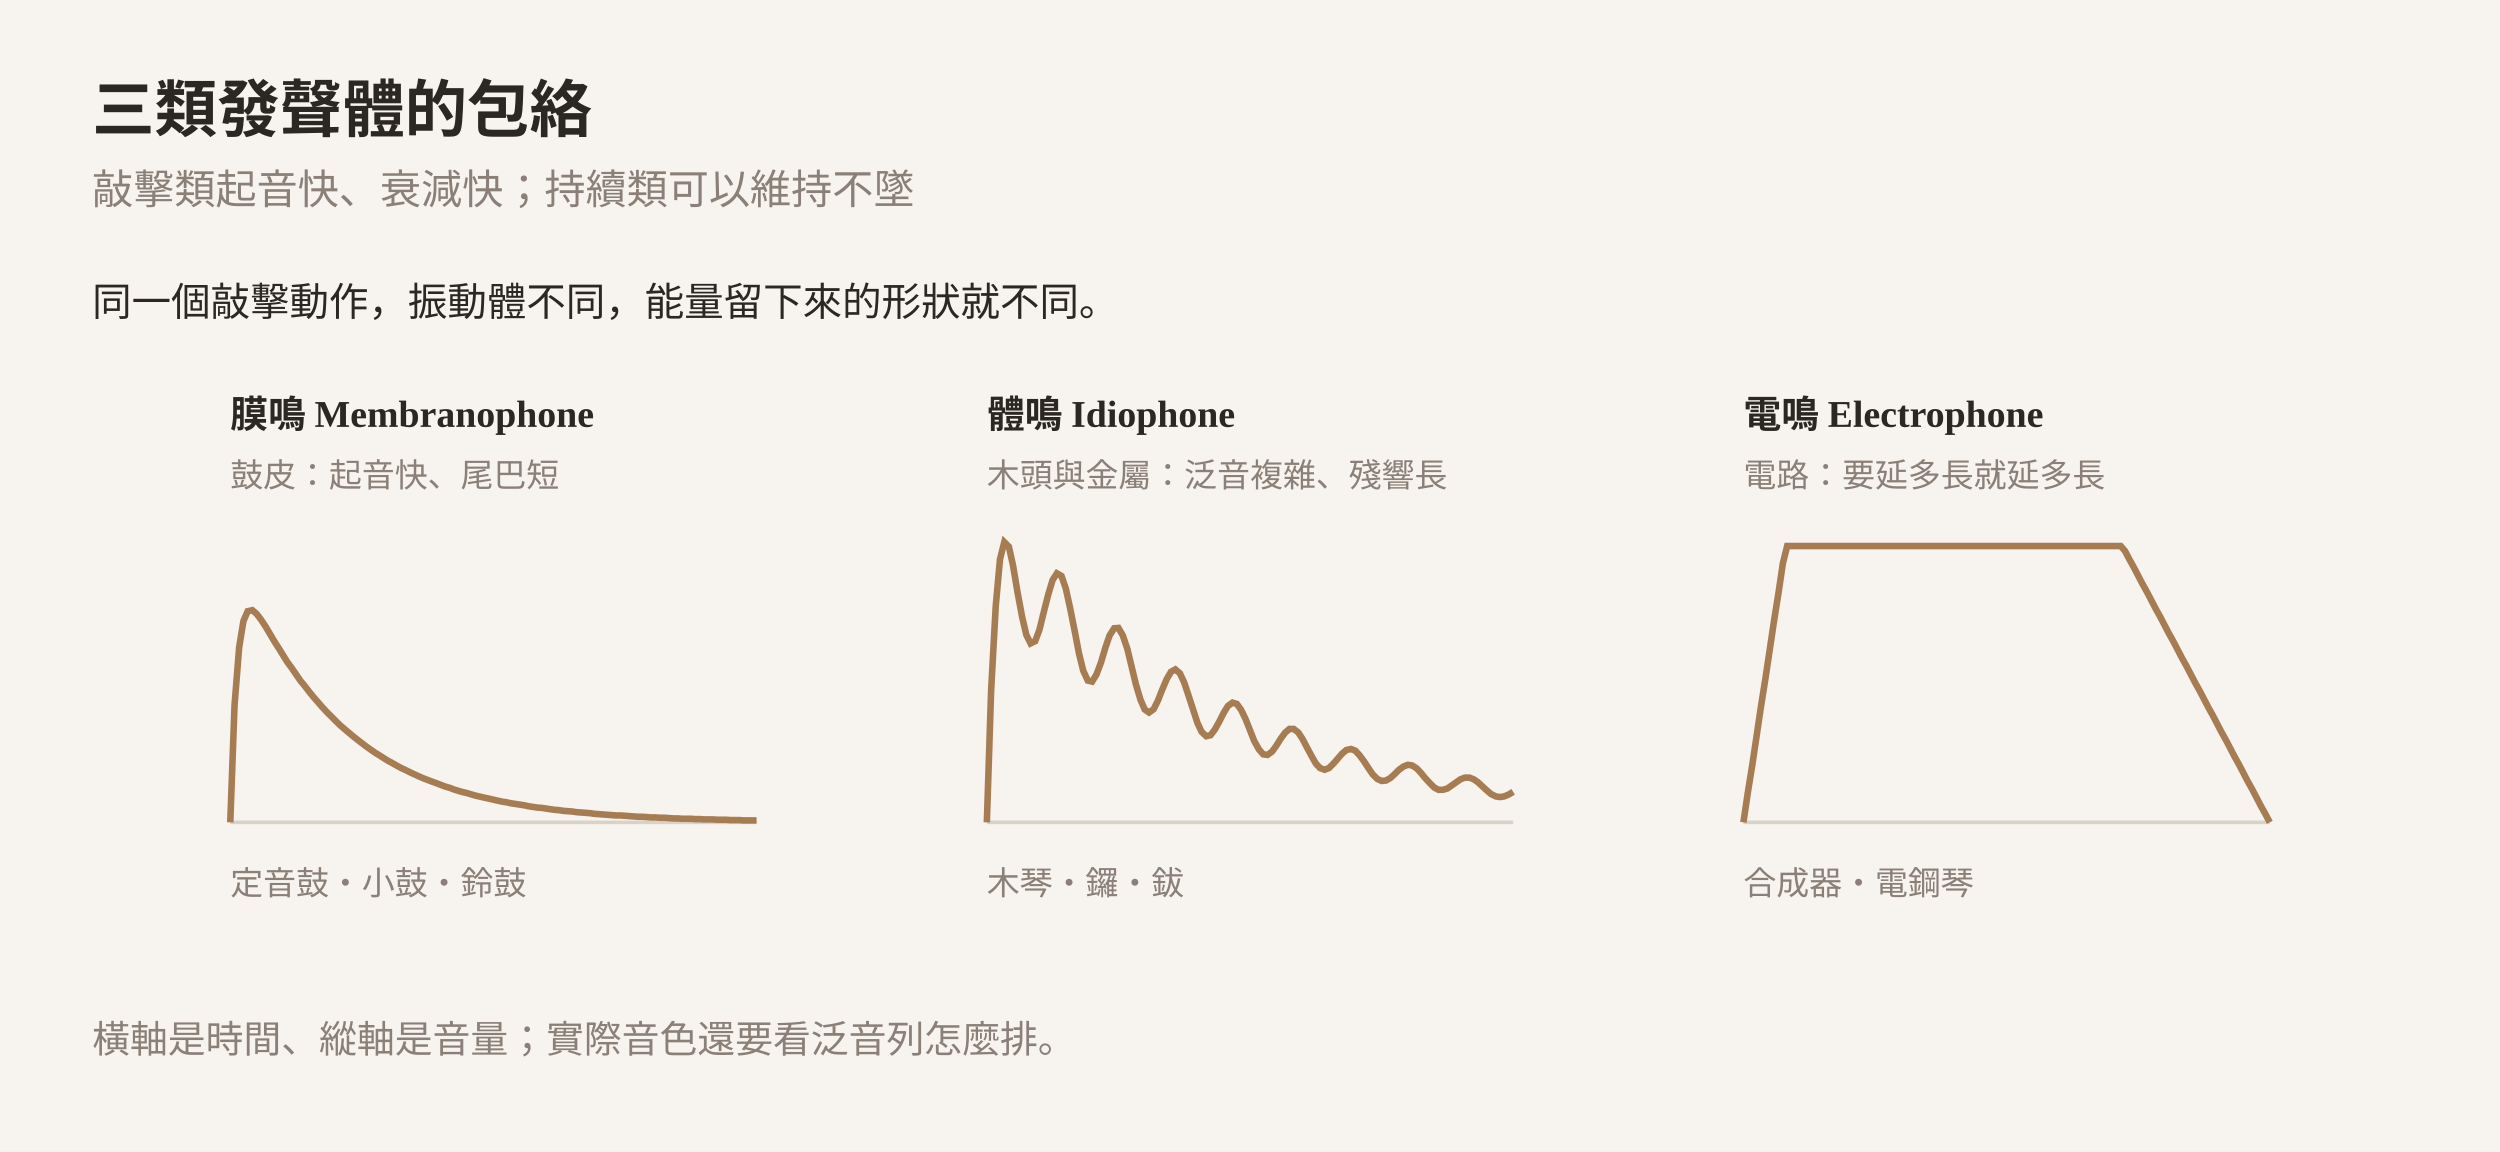
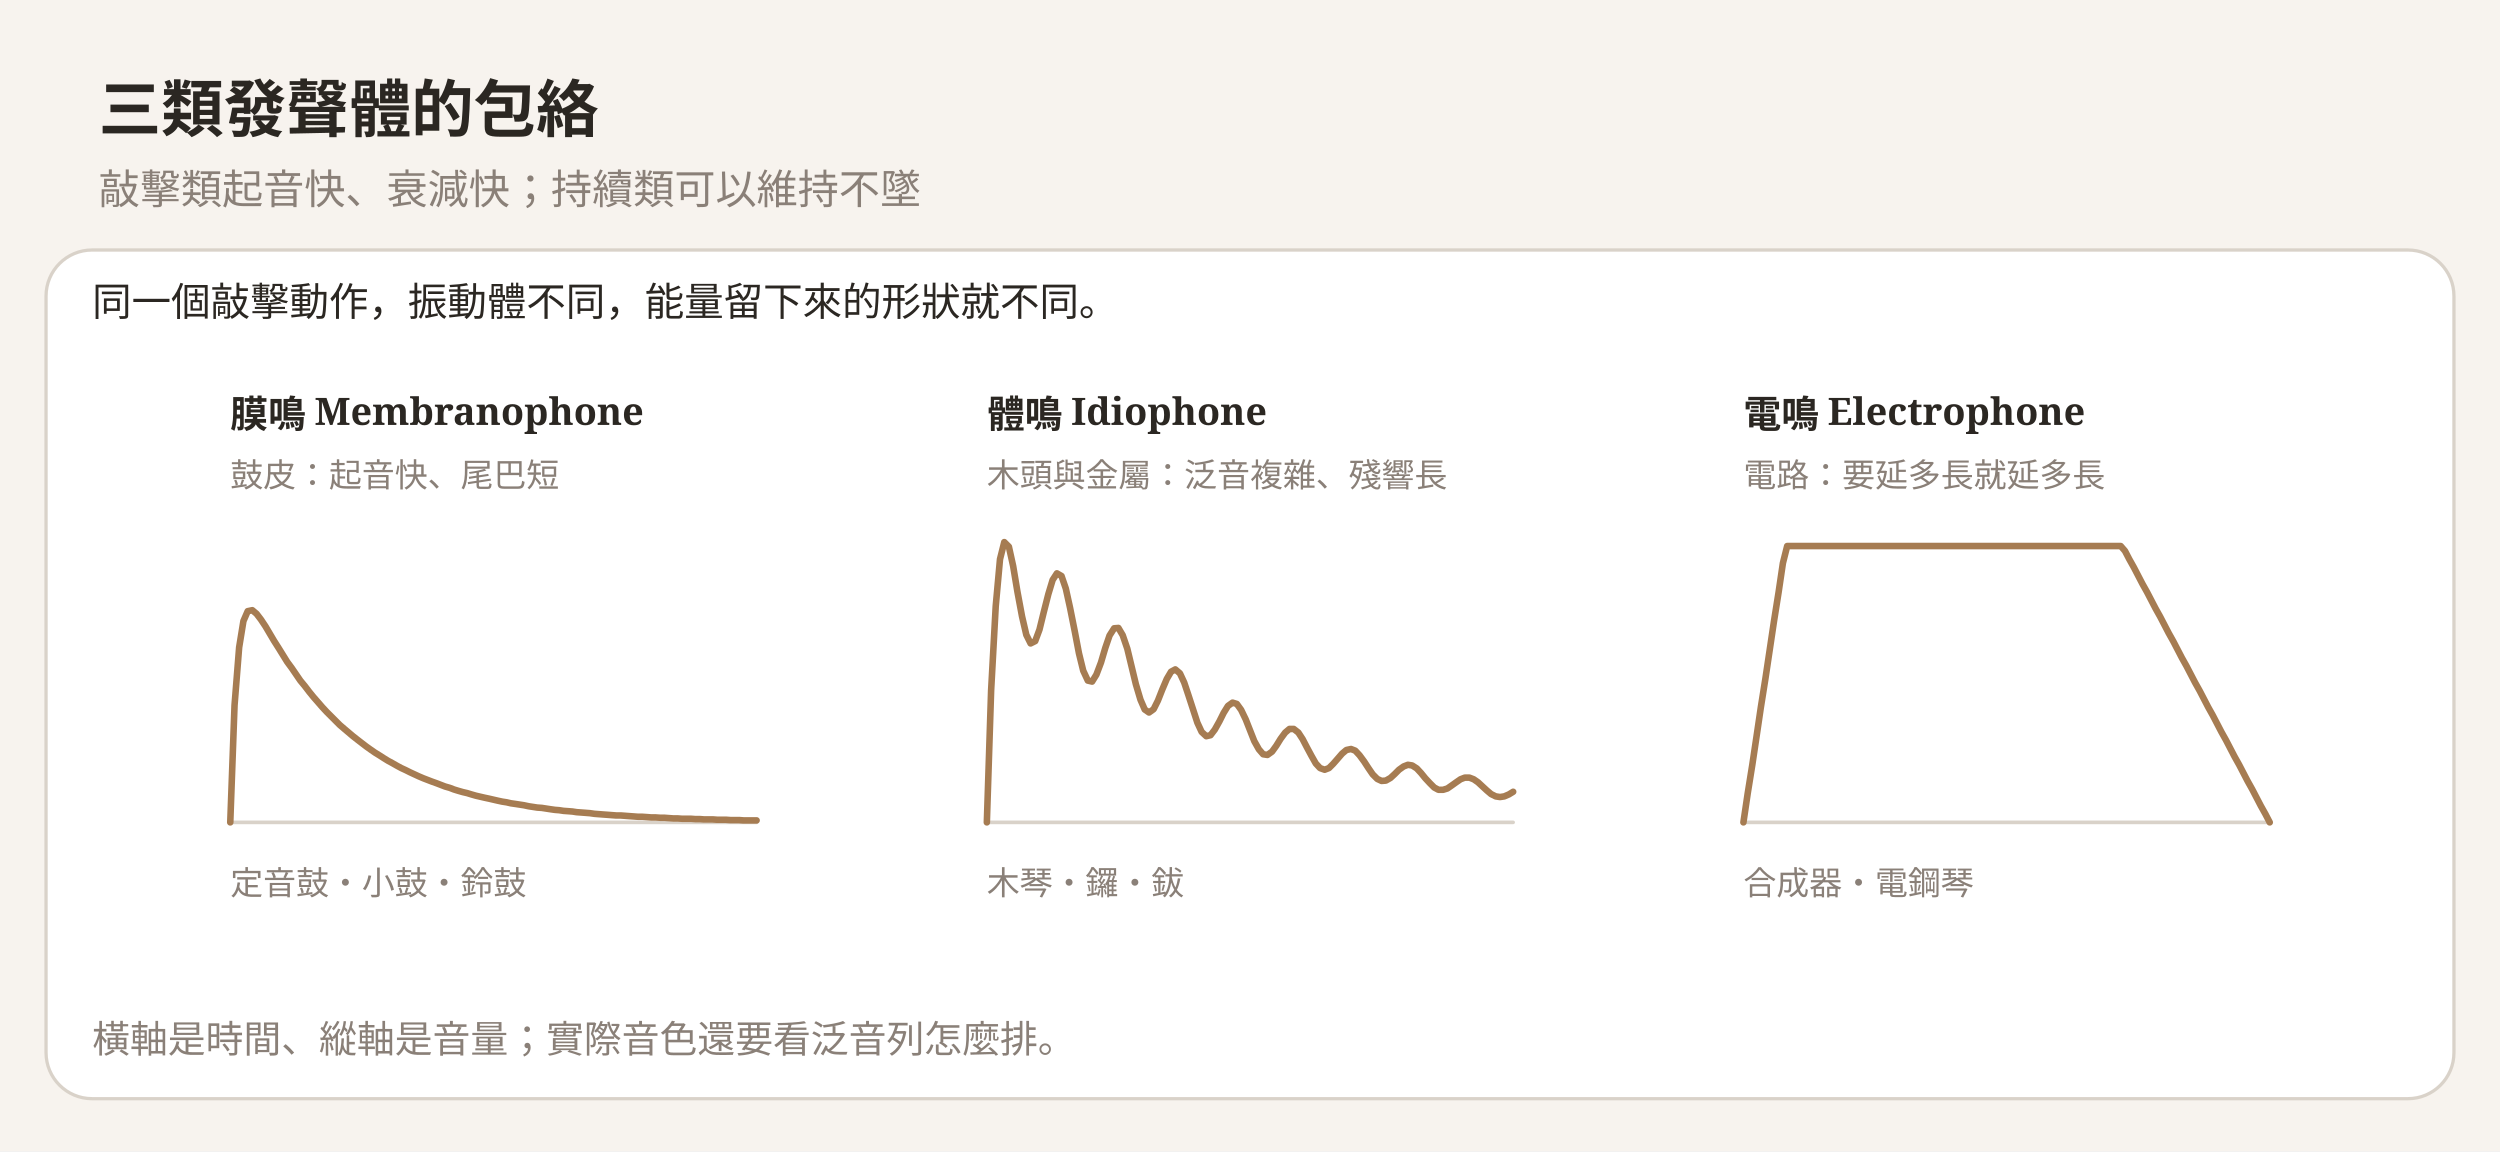
<svg xmlns="http://www.w3.org/2000/svg" viewBox="0 0 760 350" width="100%" role="img" aria-label="三類發聲體的包絡">
+   <style>line,path,polyline{stroke-linecap:round;stroke-linejoin:round}text{font-family:'Source Han Serif TW',serif}</style>
  <rect width="760" height="350" fill="#f7f3ee" />
-   <text x="28.0" y="40.0" font-size="19" text-anchor="start" fill="#2b2722" font-weight="700">三類發聲體的包絡</text>
-   <text x="28.0" y="62.0" font-size="12.5" text-anchor="start" fill="#8a8078" font-weight="400">敲擊類起音快、衰減快；持續類可以維持不墜</text>
+   <rect x="14" y="76" width="732" height="258" rx="14" fill="#fff" stroke="#d9d2c9" stroke-width="1" />
+   <text x="30.0" y="40.0" font-size="19" text-anchor="start" fill="#2b2722" font-weight="700">三類發聲體的包絡</text>
+   <text x="30.0" y="62.0" font-size="12.5" text-anchor="start" fill="#8a8078" font-weight="400">敲擊類起音快、衰減快；持續類可以維持不墜</text>
  <text x="28.0" y="96.0" font-size="12" text-anchor="start" fill="#2b2722" font-weight="400">同一個敲擊動作，振動體不同，能量留下來的形狀就不同。</text>
  <text x="70.0" y="130.0" font-size="11.5" text-anchor="start" fill="#2b2722" font-weight="700">膜鳴 Membranophone</text>
  <text x="70.0" y="148.0" font-size="10" text-anchor="start" fill="#8a8078" font-weight="400">鼓皮：起音快、尾巴短</text>
  <line x1="70.0" y1="250.0" x2="230.0" y2="250.0" stroke="#d9d2c9" stroke-width="1.1" />
  <path d="M70.0 250.0 L71.3 214.4 L72.7 196.8 L74.0 188.8 L75.3 185.8 L76.7 185.5 L78.0 186.6 L79.3 188.3 L80.7 190.4 L82.0 192.6 L83.3 194.8 L84.7 197.0 L86.0 199.1 L87.3 201.2 L88.7 203.1 L90.0 205.0 L91.3 206.9 L92.7 208.6 L94.0 210.3 L95.3 211.9 L96.7 213.5 L98.0 215.0 L99.3 216.4 L100.7 217.8 L102.0 219.1 L103.3 220.4 L104.7 221.6 L106.0 222.7 L107.3 223.8 L108.7 224.9 L110.0 225.9 L111.3 226.9 L112.7 227.9 L114.0 228.8 L115.3 229.6 L116.7 230.5 L118.0 231.3 L119.3 232.0 L120.7 232.8 L122.0 233.5 L123.3 234.1 L124.7 234.8 L126.0 235.4 L127.3 236.0 L128.7 236.6 L130.0 237.1 L131.3 237.6 L132.7 238.1 L134.0 238.6 L135.3 239.1 L136.7 239.5 L138.0 240.0 L139.3 240.4 L140.7 240.8 L142.0 241.1 L143.3 241.5 L144.7 241.9 L146.0 242.2 L147.3 242.5 L148.7 242.8 L150.0 243.1 L151.3 243.4 L152.7 243.7 L154.0 243.9 L155.3 244.2 L156.7 244.4 L158.0 244.6 L159.3 244.8 L160.7 245.1 L162.0 245.3 L163.3 245.5 L164.7 245.6 L166.0 245.8 L167.3 246.0 L168.7 246.2 L170.0 246.3 L171.3 246.5 L172.7 246.6 L174.0 246.7 L175.3 246.9 L176.7 247.0 L178.0 247.1 L179.3 247.2 L180.7 247.4 L182.0 247.5 L183.3 247.6 L184.7 247.7 L186.0 247.8 L187.3 247.9 L188.7 247.9 L190.0 248.0 L191.3 248.1 L192.7 248.2 L194.0 248.3 L195.3 248.3 L196.7 248.4 L198.0 248.5 L199.3 248.5 L200.7 248.6 L202.0 248.6 L203.3 248.7 L204.7 248.8 L206.0 248.8 L207.3 248.9 L208.7 248.9 L210.0 248.9 L211.3 249.0 L212.7 249.0 L214.0 249.1 L215.3 249.1 L216.7 249.1 L218.0 249.2 L219.3 249.2 L220.7 249.2 L222.0 249.3 L223.3 249.3 L224.7 249.3 L226.0 249.4 L227.3 249.4 L228.7 249.4 L230.0 249.4" fill="none" stroke="#A67C52" stroke-width="2" />
  <text x="70.0" y="272.0" font-size="10" text-anchor="start" fill="#8a8078" font-weight="400">定音鼓・小鼓・鈴鼓</text>
  <text x="300.0" y="130.0" font-size="11.5" text-anchor="start" fill="#2b2722" font-weight="700">體鳴 Idiophone</text>
  <text x="300.0" y="148.0" font-size="10" text-anchor="start" fill="#8a8078" font-weight="400">木頭與金屬：泛音複雜、殘響長</text>
  <line x1="300.0" y1="250.0" x2="460.0" y2="250.0" stroke="#d9d2c9" stroke-width="1.1" />
  <path d="M300.0 250.0 L301.3 209.9 L302.7 184.3 L304.0 170.0 L305.3 164.8 L306.7 166.2 L308.0 172.1 L309.3 179.9 L310.7 187.4 L312.0 193.0 L313.3 195.6 L314.7 194.9 L316.0 191.4 L317.3 186.1 L318.7 180.6 L320.0 176.3 L321.3 174.3 L322.7 175.1 L324.0 178.9 L325.3 184.8 L326.7 191.8 L328.0 198.6 L329.3 203.9 L330.7 206.9 L332.0 207.2 L333.3 205.1 L334.7 201.4 L336.0 197.0 L337.3 193.2 L338.7 191.0 L340.0 190.9 L341.3 193.1 L342.7 197.2 L344.0 202.6 L345.3 208.0 L346.7 212.7 L348.0 215.7 L349.3 216.6 L350.7 215.6 L352.0 213.0 L353.3 209.7 L354.7 206.4 L356.0 204.2 L357.3 203.5 L358.7 204.7 L360.0 207.5 L361.3 211.4 L362.7 215.7 L364.0 219.7 L365.3 222.5 L366.7 223.8 L368.0 223.5 L369.3 221.8 L370.7 219.3 L372.0 216.7 L373.3 214.6 L374.7 213.6 L376.0 214.0 L377.3 215.8 L378.7 218.7 L380.0 222.0 L381.3 225.3 L382.7 227.8 L384.0 229.3 L385.3 229.5 L386.7 228.5 L388.0 226.7 L389.3 224.6 L390.7 222.7 L392.0 221.6 L393.3 221.6 L394.7 222.7 L396.0 224.7 L397.3 227.2 L398.7 229.8 L400.0 232.1 L401.3 233.5 L402.7 234.0 L404.0 233.5 L405.3 232.2 L406.7 230.6 L408.0 229.1 L409.3 228.0 L410.7 227.7 L412.0 228.2 L413.3 229.6 L414.7 231.5 L416.0 233.5 L417.3 235.4 L418.7 236.8 L420.0 237.4 L421.3 237.3 L422.7 236.5 L424.0 235.3 L425.3 234.0 L426.7 233.0 L428.0 232.5 L429.3 232.7 L430.7 233.6 L432.0 235.0 L433.3 236.6 L434.7 238.1 L436.0 239.4 L437.3 240.1 L438.7 240.1 L440.0 239.7 L441.3 238.8 L442.7 237.8 L444.0 236.9 L445.3 236.4 L446.7 236.4 L448.0 236.9 L449.3 237.8 L450.7 239.1 L452.0 240.3 L453.3 241.4 L454.7 242.1 L456.0 242.3 L457.3 242.1 L458.7 241.5 L460.0 240.7" fill="none" stroke="#A67C52" stroke-width="2" />
  <text x="300.0" y="272.0" font-size="10" text-anchor="start" fill="#8a8078" font-weight="400">木琴・鑼・鈸</text>
  <text x="530.0" y="130.0" font-size="11.5" text-anchor="start" fill="#2b2722" font-weight="700">電鳴 Electrophone</text>
  <text x="530.0" y="148.0" font-size="10" text-anchor="start" fill="#8a8078" font-weight="400">電路：要延多長就延多長</text>
  <line x1="530.0" y1="250.0" x2="690.0" y2="250.0" stroke="#d9d2c9" stroke-width="1.1" />
  <path d="M530.0 250.0 L531.3 241.2 L532.7 232.5 L534.0 223.8 L535.3 215.0 L536.7 206.2 L538.0 197.5 L539.3 188.8 L540.7 180.0 L542.0 171.2 L543.3 166.0 L544.7 166.0 L546.0 166.0 L547.3 166.0 L548.7 166.0 L550.0 166.0 L551.3 166.0 L552.7 166.0 L554.0 166.0 L555.3 166.0 L556.7 166.0 L558.0 166.0 L559.3 166.0 L560.7 166.0 L562.0 166.0 L563.3 166.0 L564.7 166.0 L566.0 166.0 L567.3 166.0 L568.7 166.0 L570.0 166.0 L571.3 166.0 L572.7 166.0 L574.0 166.0 L575.3 166.0 L576.7 166.0 L578.0 166.0 L579.3 166.0 L580.7 166.0 L582.0 166.0 L583.3 166.0 L584.7 166.0 L586.0 166.0 L587.3 166.0 L588.7 166.0 L590.0 166.0 L591.3 166.0 L592.7 166.0 L594.0 166.0 L595.3 166.0 L596.7 166.0 L598.0 166.0 L599.3 166.0 L600.7 166.0 L602.0 166.0 L603.3 166.0 L604.7 166.0 L606.0 166.0 L607.3 166.0 L608.7 166.0 L610.0 166.0 L611.3 166.0 L612.7 166.0 L614.0 166.0 L615.3 166.0 L616.7 166.0 L618.0 166.0 L619.3 166.0 L620.7 166.0 L622.0 166.0 L623.3 166.0 L624.7 166.0 L626.0 166.0 L627.3 166.0 L628.7 166.0 L630.0 166.0 L631.3 166.0 L632.7 166.0 L634.0 166.0 L635.3 166.0 L636.7 166.0 L638.0 166.0 L639.3 166.0 L640.7 166.0 L642.0 166.0 L643.3 166.0 L644.7 166.0 L646.0 167.5 L647.3 170.0 L648.7 172.5 L650.0 175.0 L651.3 177.5 L652.7 180.0 L654.0 182.5 L655.3 185.0 L656.7 187.5 L658.0 190.0 L659.3 192.5 L660.7 195.0 L662.0 197.5 L663.3 200.0 L664.7 202.5 L666.0 205.0 L667.3 207.5 L668.7 210.0 L670.0 212.5 L671.3 215.0 L672.7 217.5 L674.0 220.0 L675.3 222.5 L676.7 225.0 L678.0 227.5 L679.3 230.0 L680.7 232.5 L682.0 235.0 L683.3 237.5 L684.7 240.0 L686.0 242.5 L687.3 245.0 L688.7 247.5 L690.0 250.0" fill="none" stroke="#A67C52" stroke-width="2" />
  <text x="530.0" y="272.0" font-size="10" text-anchor="start" fill="#8a8078" font-weight="400">合成器・電鋼琴</text>
  <text x="28.0" y="320.0" font-size="11.5" text-anchor="start" fill="#8a8078" font-weight="400">橫軸是時間、縱軸是音量；實際音色還要看泛音列怎麼排。</text>
</svg>
